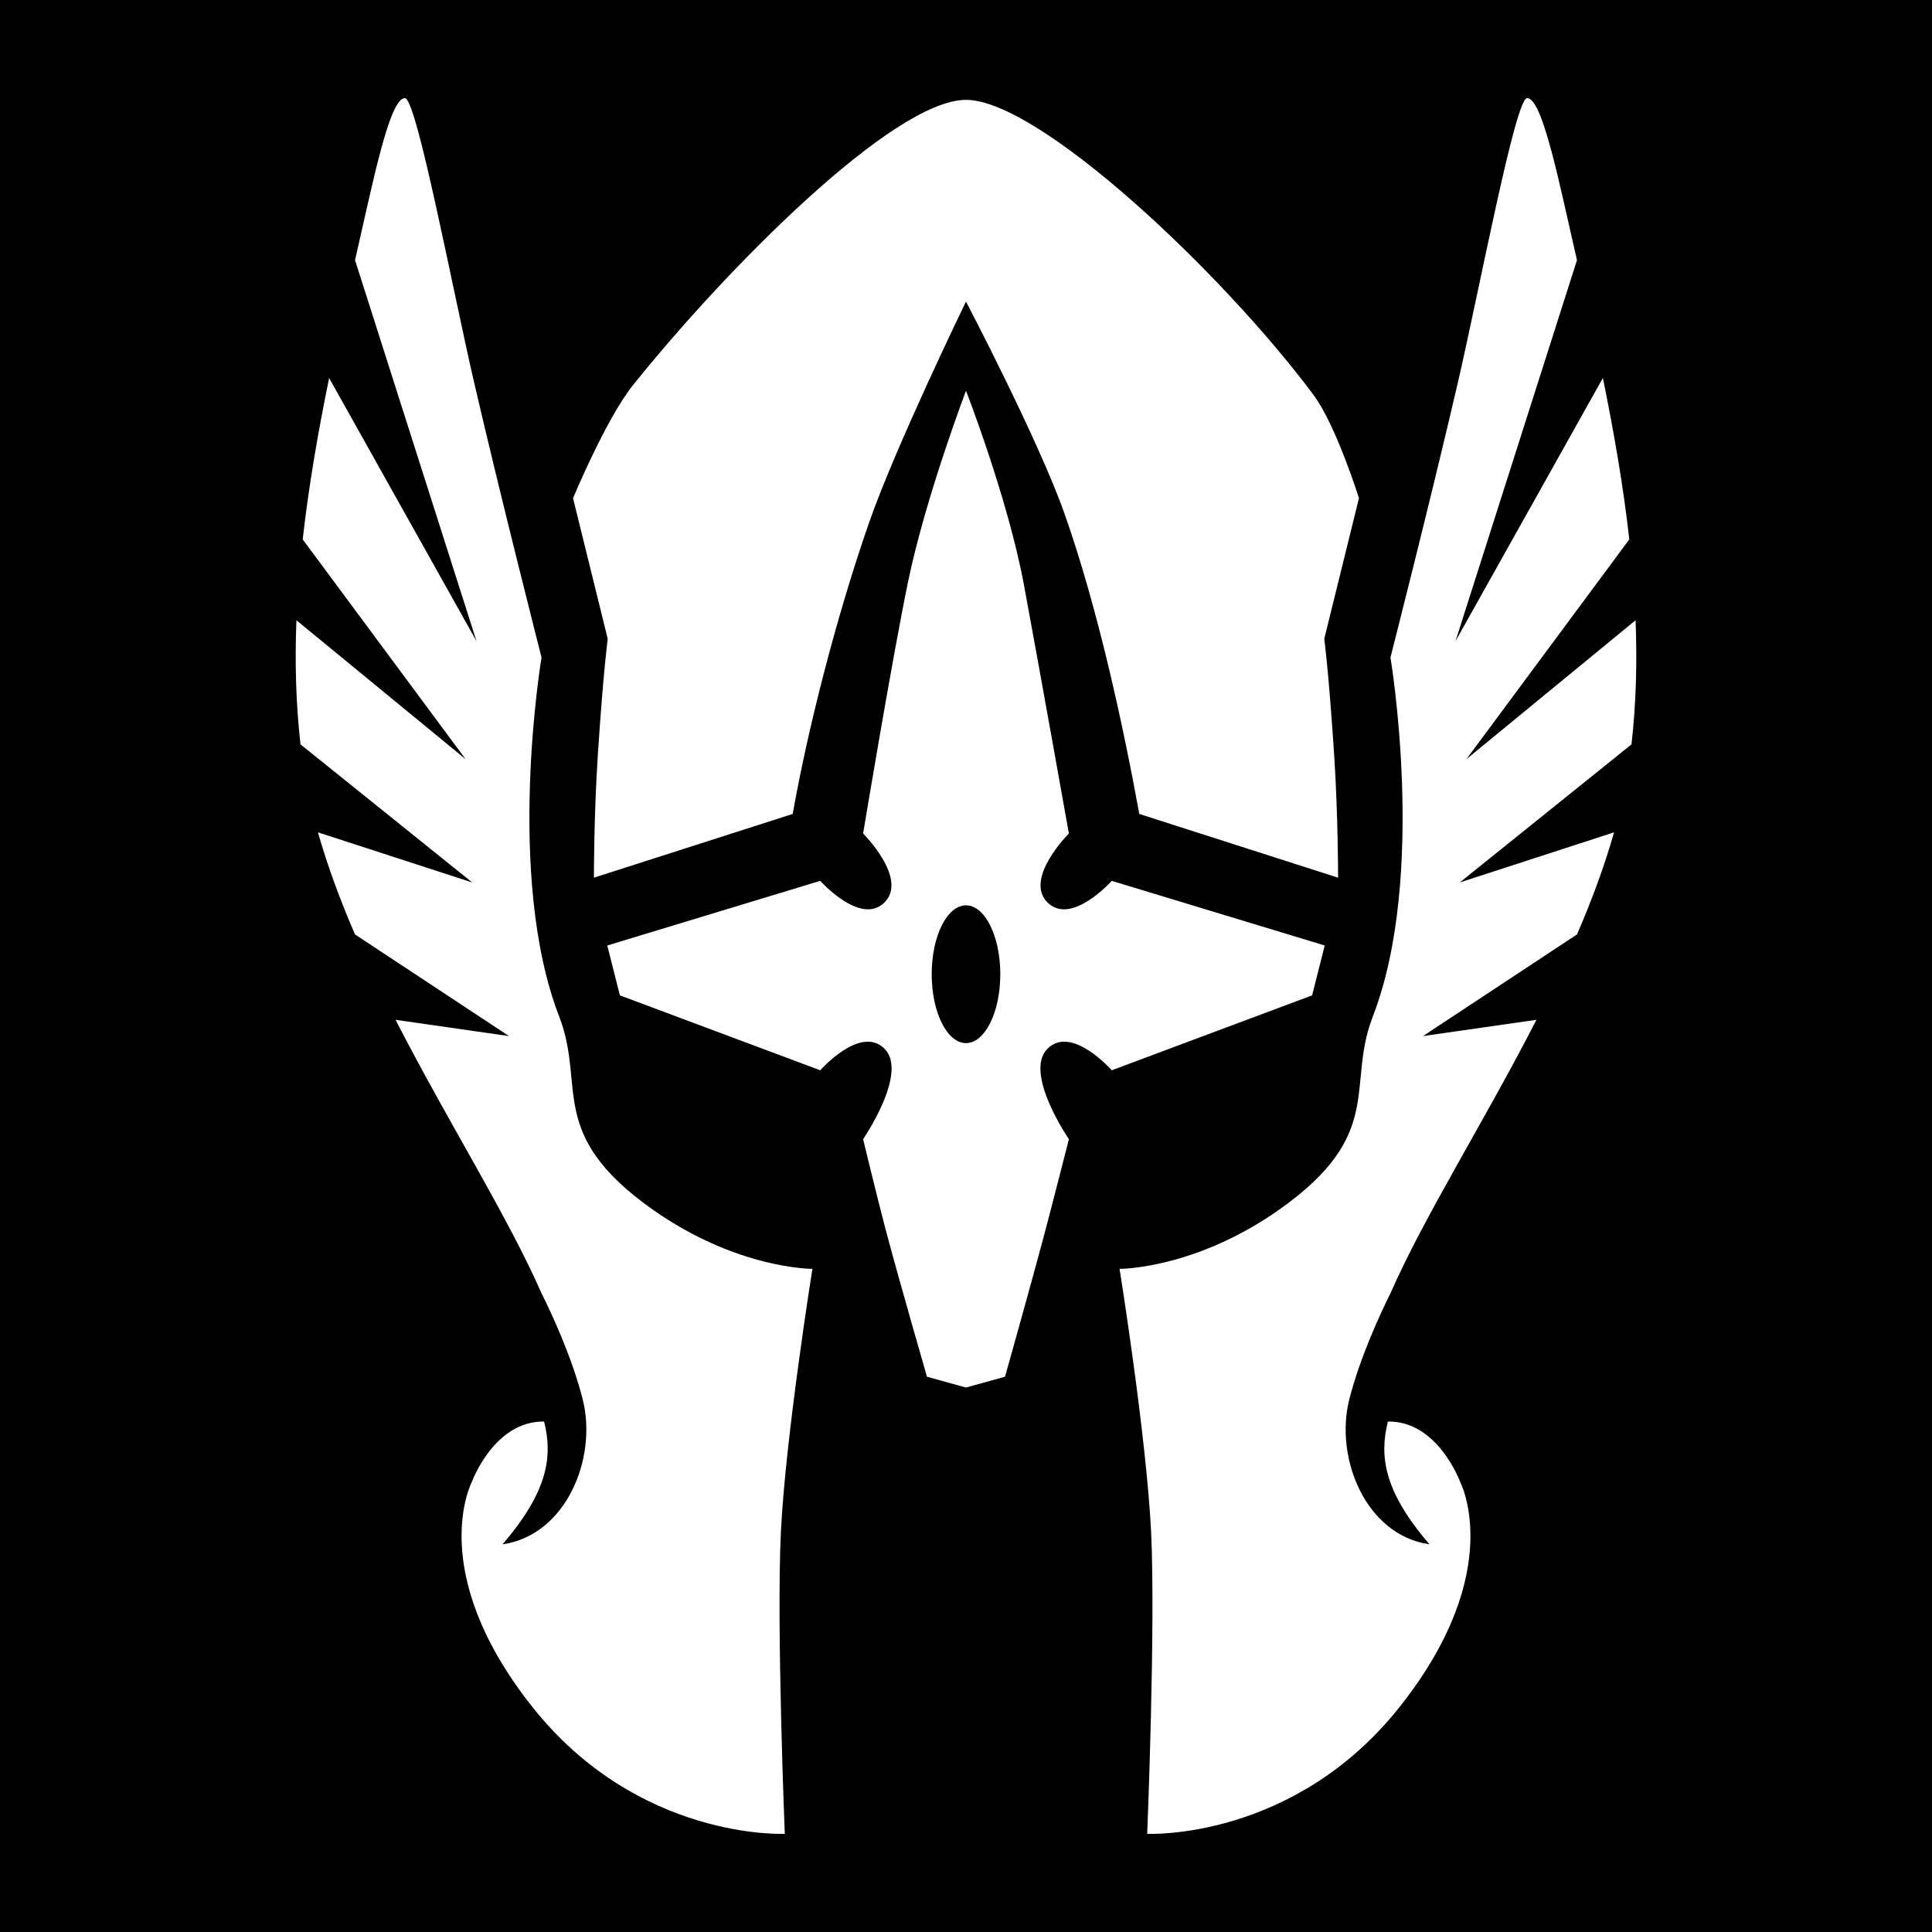
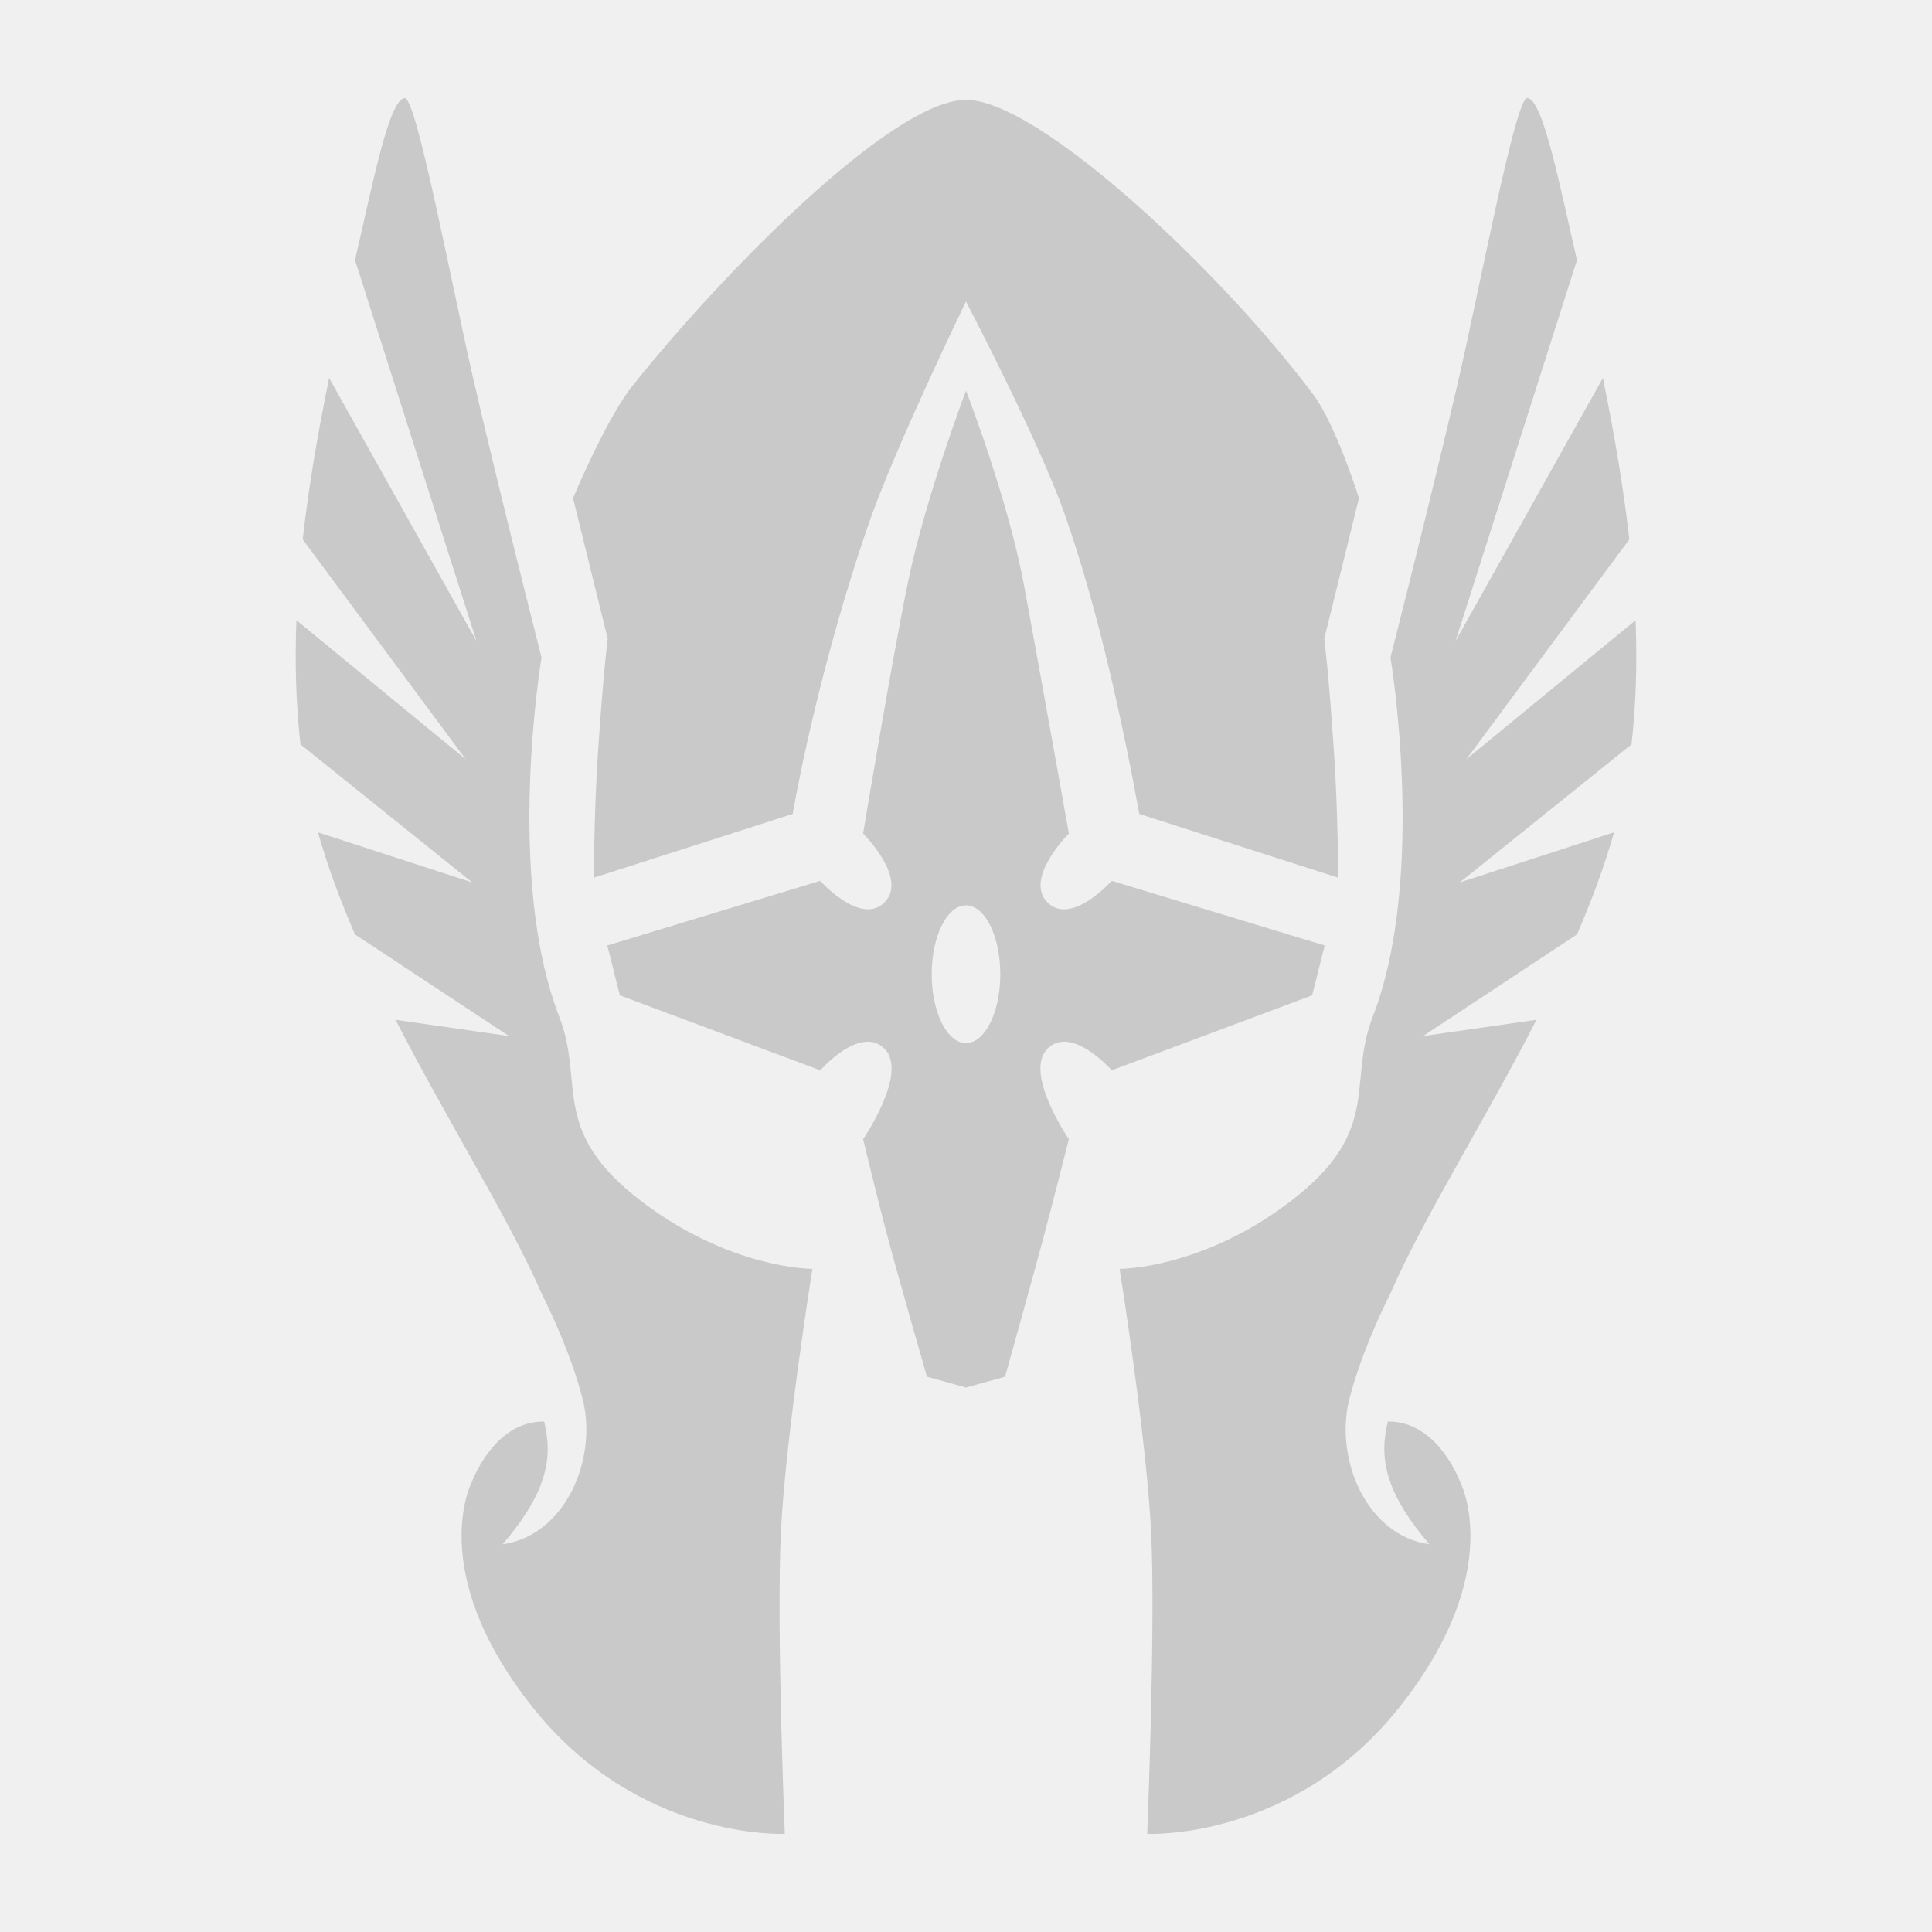
<svg xmlns="http://www.w3.org/2000/svg" viewBox="0 0 512 512" style="height: 512px; width: 512px;">
-   <path d="M0 0h512v512H0z" fill="#000" fill-opacity="1" />
  <g class="" transform="translate(0,0)" style="">
-     <path d="M107.3 26c-4.146 0-8.6 22.976-13.214 42.934l32.187 100.97-39.052-69.726c-2.932 14.342-5.414 28.62-7.002 42.771l43.176 58.246-44.838-36.824c-.435 11.08-.15 22.056 1.078 32.897l45.515 36.597-40.89-13.285c2.558 9.025 5.94 18.077 9.812 27.049l40.819 26.943-30.065-4.312c13.83 26.954 29.823 52.218 38.697 72.506 2.565 5.13 8.023 16.754 10.926 28.168 3.89 15.695-4.529 35.939-21.271 38.322 12.285-14.291 13.245-23.507 11.02-32.535-13.242-.192-19.112 15.916-19.112 15.916s-12.527 23.473 15.717 59.369c28.244 35.895 67.176 33.974 67.176 33.974s-2.243-55.044-1.036-79.96c1.22-25.165 8.354-69.758 8.354-69.758s-19.998.093-42.443-15.8c-28.167-19.942-17.51-32.621-24.663-51.077-14.417-37.201-4.68-95.143-4.68-95.143s-10.858-42.59-17.85-72.822C119.864 76.366 110.398 26 107.3 26zm297.4 0c-3.099 0-12.565 50.366-18.36 75.42-6.993 30.232-17.852 72.822-17.852 72.822s9.738 57.942-4.68 95.143c-7.152 18.456 3.505 31.135-24.662 51.078-22.445 15.892-42.443 15.8-42.443 15.8s7.134 44.592 8.354 69.757c1.207 24.916-1.036 79.962-1.036 79.962s38.932 1.92 67.176-33.976 15.717-59.37 15.717-59.37-5.87-16.107-19.111-15.915c-2.226 9.028-1.266 18.246 11.02 32.537-16.743-2.383-25.162-22.629-21.272-38.324 2.903-11.414 8.361-23.037 10.926-28.168 8.874-20.288 24.868-45.552 38.699-72.506l-30.067 4.312 40.819-26.943c3.872-8.972 7.254-18.024 9.812-27.049l-40.89 13.285 45.515-36.597c1.228-10.84 1.513-21.817 1.078-32.897l-44.838 36.824 43.176-58.246c-1.588-14.15-4.07-28.429-7.002-42.771l-39.052 69.726 32.187-100.968C413.3 48.978 408.846 26 404.7 26zm-148.702.463c-19.388 0-64.1 45.402-88.344 75.728-7.017 8.779-15.795 29.823-15.795 29.823l9.194 37.289s-1.154 8.452-2.604 30.49c-1.091 16.591-1.054 32.803-1.054 32.803l52.677-16.893c4.003-22.545 11.506-52.087 20.246-77.21 7.007-20.141 25.68-58.575 25.68-58.575s19.2 36.655 26.072 56.107c9.115 25.801 15.807 57.482 19.856 79.678l52.678 16.893s.036-16.212-1.055-32.803c-1.45-22.038-2.604-30.49-2.604-30.49l9.194-37.29s-6.09-19.371-12.035-27.349c-24.096-32.334-72.718-78.201-92.106-78.201zm.002 77.09s-10.719 28.18-15.37 50.697c-4.299 20.818-11.898 66.635-11.898 66.635s11.983 11.928 5.682 18.256c-6.301 6.328-17.043-5.705-17.043-5.705l-56.435 17.128 3.337 13.217 53.098 19.854s10.656-12.118 17.043-5.703c6.388 6.414-5.682 23.959-5.682 23.959s3.879 16.06 5.995 24.045c3.45 13.022 10.927 38.908 10.927 38.908l10.344 2.867 10.346-2.867s6.8-24.203 10.047-36.346c2.366-8.85 6.875-26.607 6.875-26.607s-12.07-17.545-5.682-23.96c6.388-6.414 17.043 5.704 17.043 5.704l53.098-19.854 3.337-13.217-56.435-17.128s-10.742 12.033-17.043 5.705c-6.301-6.328 5.682-18.256 5.682-18.256s-7.547-42.316-11.897-65.81C267.12 132.121 256 103.552 256 103.552zm0 136.369c5.02 0 9.088 8.172 9.088 18.254 0 10.081-4.068 18.256-9.088 18.256s-9.09-8.175-9.09-18.256c0-10.082 4.07-18.254 9.09-18.254z" fill="#fff" fill-opacity="1" />
+     <path d="M107.3 26c-4.146 0-8.6 22.976-13.214 42.934l32.187 100.97-39.052-69.726c-2.932 14.342-5.414 28.62-7.002 42.771l43.176 58.246-44.838-36.824c-.435 11.08-.15 22.056 1.078 32.897l45.515 36.597-40.89-13.285c2.558 9.025 5.94 18.077 9.812 27.049l40.819 26.943-30.065-4.312c13.83 26.954 29.823 52.218 38.697 72.506 2.565 5.13 8.023 16.754 10.926 28.168 3.89 15.695-4.529 35.939-21.271 38.322 12.285-14.291 13.245-23.507 11.02-32.535-13.242-.192-19.112 15.916-19.112 15.916s-12.527 23.473 15.717 59.369c28.244 35.895 67.176 33.974 67.176 33.974s-2.243-55.044-1.036-79.96c1.22-25.165 8.354-69.758 8.354-69.758s-19.998.093-42.443-15.8c-28.167-19.942-17.51-32.621-24.663-51.077-14.417-37.201-4.68-95.143-4.68-95.143s-10.858-42.59-17.85-72.822C119.864 76.366 110.398 26 107.3 26zm297.4 0c-3.099 0-12.565 50.366-18.36 75.42-6.993 30.232-17.852 72.822-17.852 72.822s9.738 57.942-4.68 95.143c-7.152 18.456 3.505 31.135-24.662 51.078-22.445 15.892-42.443 15.8-42.443 15.8s7.134 44.592 8.354 69.757c1.207 24.916-1.036 79.962-1.036 79.962s38.932 1.92 67.176-33.976 15.717-59.37 15.717-59.37-5.87-16.107-19.111-15.915c-2.226 9.028-1.266 18.246 11.02 32.537-16.743-2.383-25.162-22.629-21.272-38.324 2.903-11.414 8.361-23.037 10.926-28.168 8.874-20.288 24.868-45.552 38.699-72.506l-30.067 4.312 40.819-26.943c3.872-8.972 7.254-18.024 9.812-27.049l-40.89 13.285 45.515-36.597c1.228-10.84 1.513-21.817 1.078-32.897l-44.838 36.824 43.176-58.246c-1.588-14.15-4.07-28.429-7.002-42.771l-39.052 69.726 32.187-100.968C413.3 48.978 408.846 26 404.7 26zm-148.702.463c-19.388 0-64.1 45.402-88.344 75.728-7.017 8.779-15.795 29.823-15.795 29.823l9.194 37.289s-1.154 8.452-2.604 30.49c-1.091 16.591-1.054 32.803-1.054 32.803l52.677-16.893c4.003-22.545 11.506-52.087 20.246-77.21 7.007-20.141 25.68-58.575 25.68-58.575s19.2 36.655 26.072 56.107c9.115 25.801 15.807 57.482 19.856 79.678l52.678 16.893s.036-16.212-1.055-32.803c-1.45-22.038-2.604-30.49-2.604-30.49l9.194-37.29s-6.09-19.371-12.035-27.349c-24.096-32.334-72.718-78.201-92.106-78.201zm.002 77.09s-10.719 28.18-15.37 50.697c-4.299 20.818-11.898 66.635-11.898 66.635s11.983 11.928 5.682 18.256c-6.301 6.328-17.043-5.705-17.043-5.705l-56.435 17.128 3.337 13.217 53.098 19.854s10.656-12.118 17.043-5.703c6.388 6.414-5.682 23.959-5.682 23.959s3.879 16.06 5.995 24.045c3.45 13.022 10.927 38.908 10.927 38.908l10.344 2.867 10.346-2.867s6.8-24.203 10.047-36.346c2.366-8.85 6.875-26.607 6.875-26.607s-12.07-17.545-5.682-23.96c6.388-6.414 17.043 5.704 17.043 5.704l53.098-19.854 3.337-13.217-56.435-17.128s-10.742 12.033-17.043 5.705c-6.301-6.328 5.682-18.256 5.682-18.256s-7.547-42.316-11.897-65.81C267.12 132.121 256 103.552 256 103.552zm0 136.369c5.02 0 9.088 8.172 9.088 18.254 0 10.081-4.068 18.256-9.088 18.256s-9.09-8.175-9.09-18.256c0-10.082 4.07-18.254 9.09-18.254z" fill="#c9c9c9" fill-opacity="1" />
  </g>
</svg>
